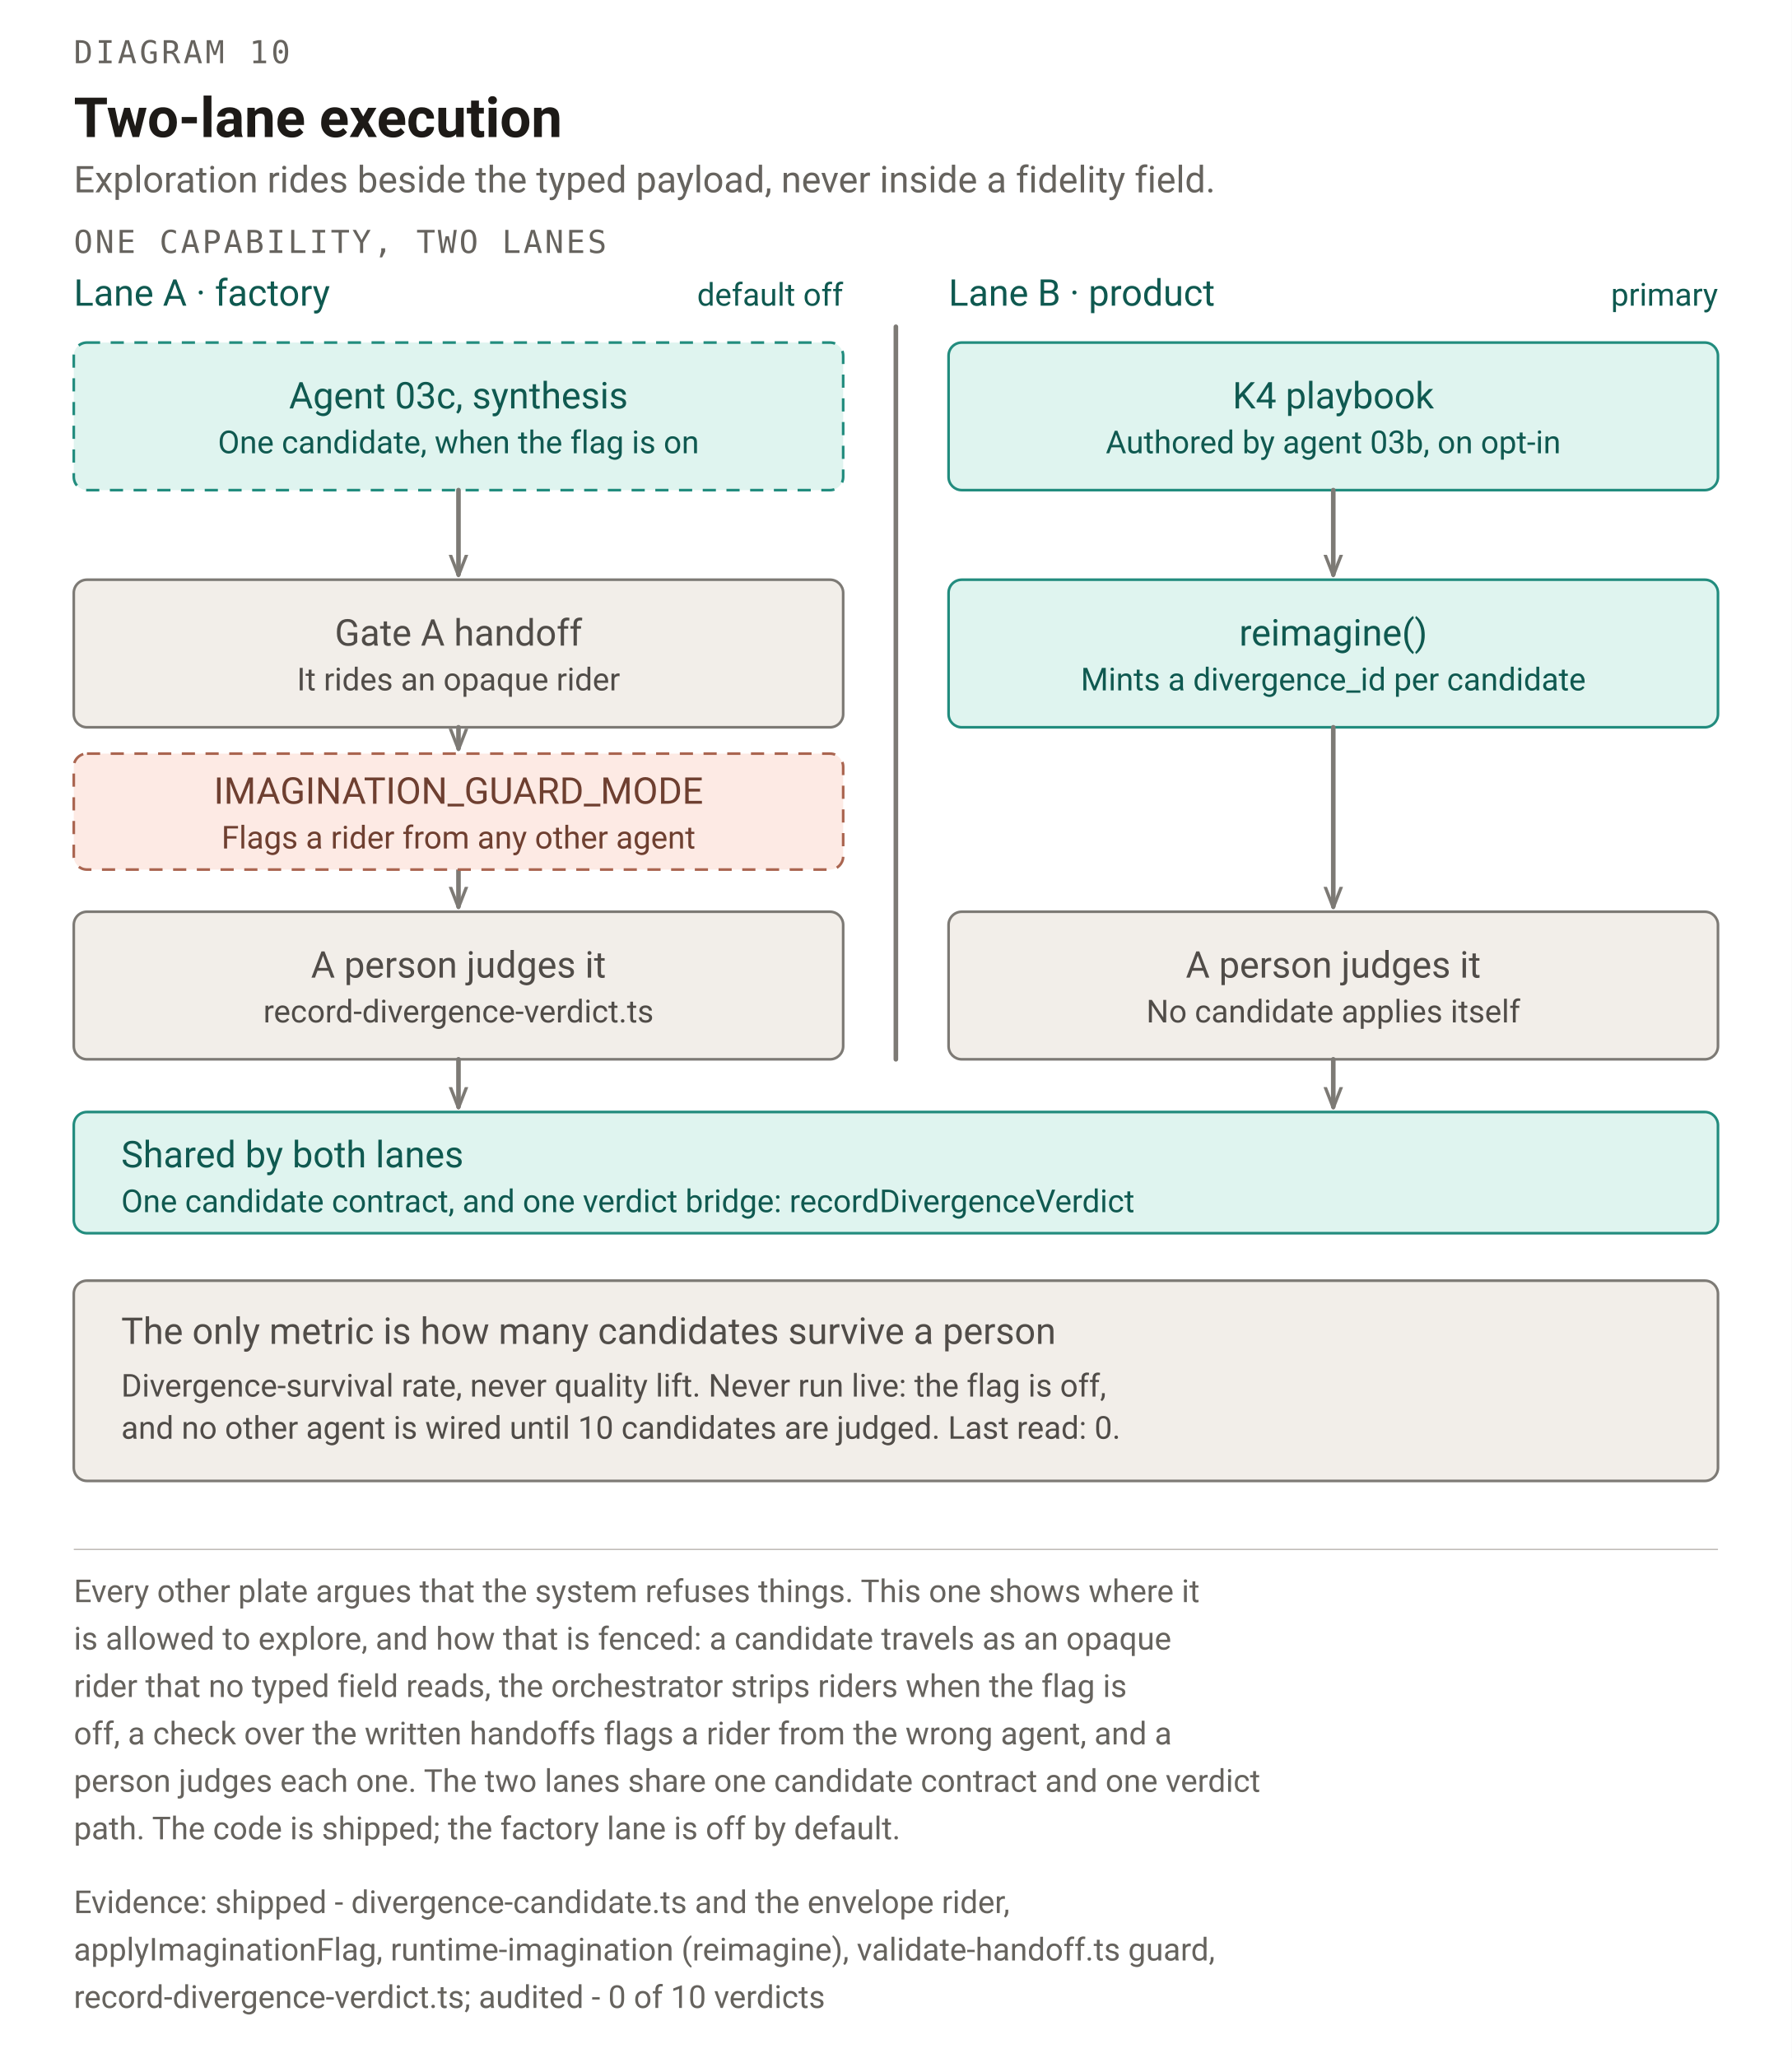
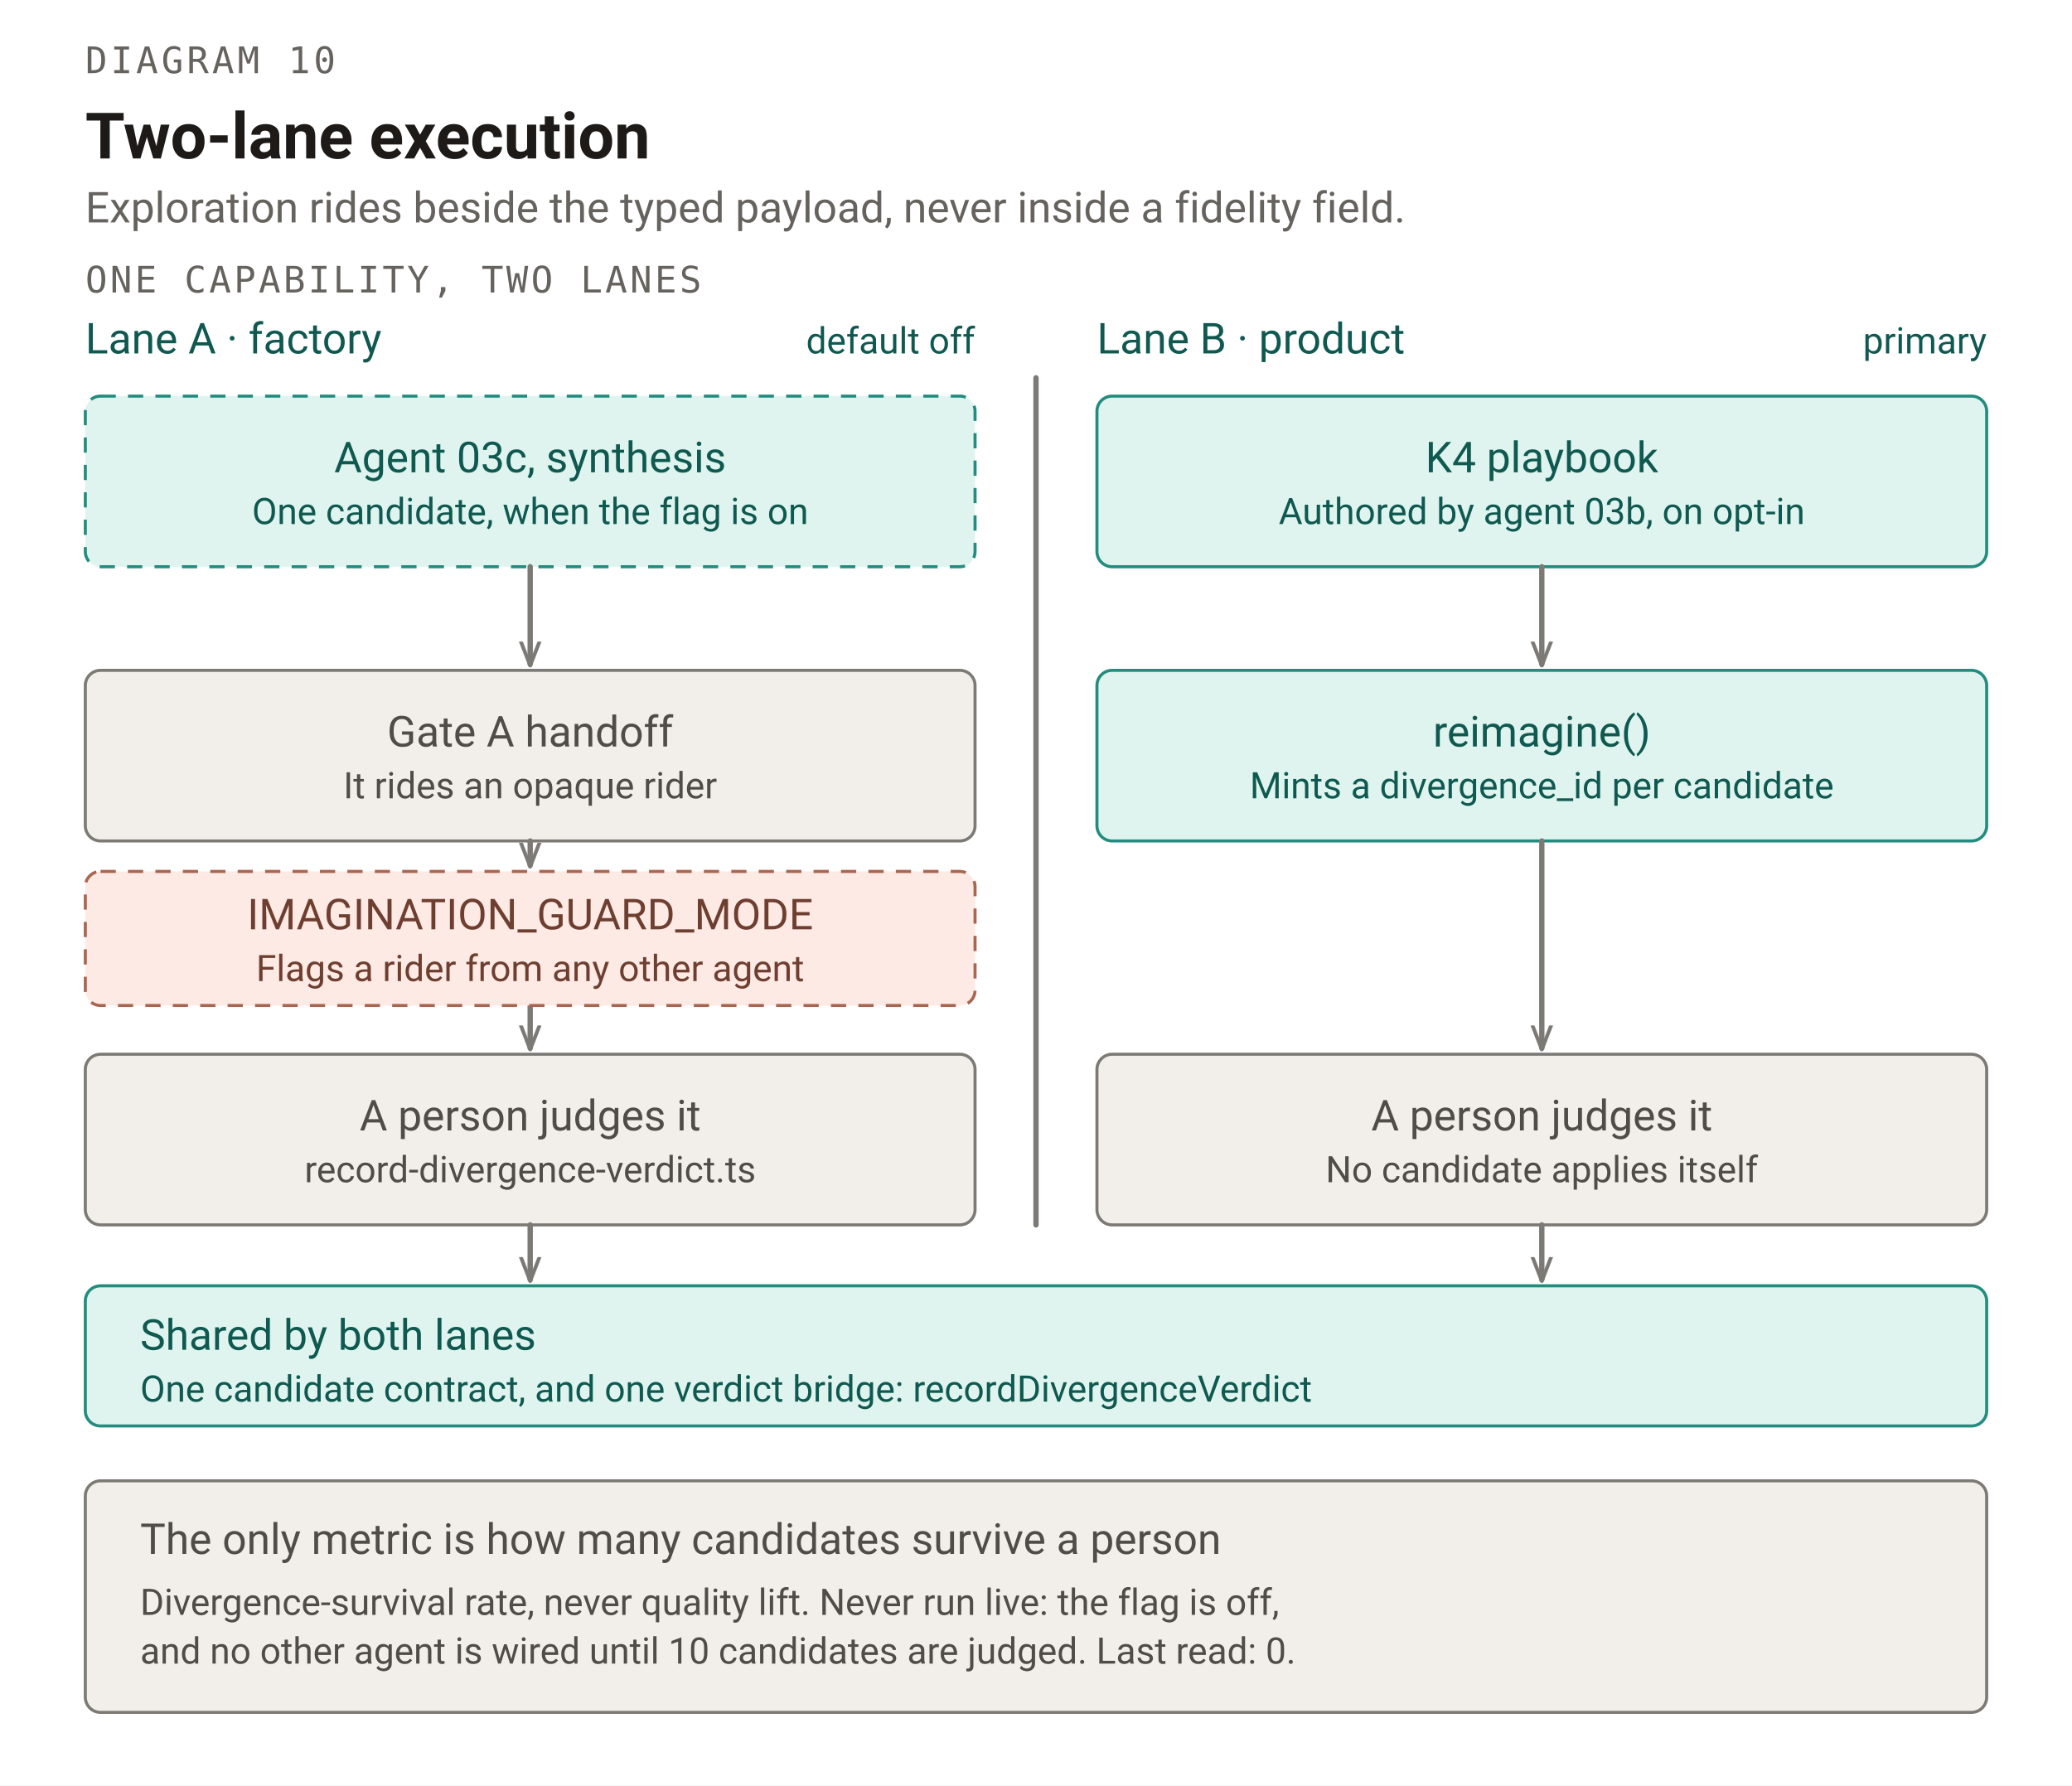
- <svg xmlns="http://www.w3.org/2000/svg" viewBox="0 0 680 781" width="100%" role="img" aria-label="Two-lane execution. Exploration rides beside the typed payload, never inside a fidelity field.">
+ <svg xmlns="http://www.w3.org/2000/svg" viewBox="0 0 680 586" width="100%" role="img" aria-label="Two-lane execution. Exploration rides beside the typed payload, never inside a fidelity field.">
  <style>text{font-family:system-ui,-apple-system,'Segoe UI',Roboto,'Helvetica Neue',sans-serif}text.mono{font-family:ui-monospace,'SFMono-Regular','Cascadia Mono','Segoe UI Mono','DejaVu Sans Mono','Liberation Mono',monospace}.num{font-variant-numeric:tabular-nums}@media (prefers-color-scheme:dark){.teal-f{fill:#122925;stroke:#61c2b2}.teal-o{stroke:#61c2b2}.teal-t{fill:#bee8e0}.teal-m{fill:#61c2b2}.teal-h{stroke:#32a091}.purple-f{fill:#242232;stroke:#ada4e6}.purple-o{stroke:#ada4e6}.purple-t{fill:#dddafb}.purple-m{fill:#ada4e6}.purple-h{stroke:#8b81c5}.coral-f{fill:#311f19;stroke:#e39982}.coral-o{stroke:#e39982}.coral-t{fill:#fad5c9}.coral-m{fill:#e39982}.coral-h{stroke:#c0765f}.gray-f{fill:#262421;stroke:#b1ada8}.gray-o{stroke:#b1ada8}.gray-t{fill:#e1ddd8}.gray-m{fill:#b1ada8}.gray-h{stroke:#8f8b87}.surface{fill:#0d0b08}.ink{fill:#ebe7e2}.mute{fill:#dbd7d2}.rule{stroke:#5b5753}}[data-theme=dark] .teal-f{fill:#122925;stroke:#61c2b2}[data-theme=dark] .teal-o{stroke:#61c2b2}[data-theme=dark] .teal-t{fill:#bee8e0}[data-theme=dark] .teal-m{fill:#61c2b2}[data-theme=dark] .teal-h{stroke:#32a091}[data-theme=dark] .purple-f{fill:#242232;stroke:#ada4e6}[data-theme=dark] .purple-o{stroke:#ada4e6}[data-theme=dark] .purple-t{fill:#dddafb}[data-theme=dark] .purple-m{fill:#ada4e6}[data-theme=dark] .purple-h{stroke:#8b81c5}[data-theme=dark] .coral-f{fill:#311f19;stroke:#e39982}[data-theme=dark] .coral-o{stroke:#e39982}[data-theme=dark] .coral-t{fill:#fad5c9}[data-theme=dark] .coral-m{fill:#e39982}[data-theme=dark] .coral-h{stroke:#c0765f}[data-theme=dark] .gray-f{fill:#262421;stroke:#b1ada8}[data-theme=dark] .gray-o{stroke:#b1ada8}[data-theme=dark] .gray-t{fill:#e1ddd8}[data-theme=dark] .gray-m{fill:#b1ada8}[data-theme=dark] .gray-h{stroke:#8f8b87}[data-theme=dark] .surface{fill:#0d0b08}[data-theme=dark] .ink{fill:#ebe7e2}[data-theme=dark] .mute{fill:#dbd7d2}[data-theme=dark] .rule{stroke:#5b5753}[data-theme=light] .teal-f{fill:#dff4ef;stroke:#228c7e}[data-theme=light] .teal-o{stroke:#228c7e}[data-theme=light] .teal-t{fill:#0f5950}[data-theme=light] .teal-m{fill:#228c7e}[data-theme=light] .teal-h{stroke:#32a091}[data-theme=light] .purple-f{fill:#eeecfd;stroke:#7a70af}[data-theme=light] .purple-o{stroke:#7a70af}[data-theme=light] .purple-t{fill:#4d4671}[data-theme=light] .purple-m{fill:#7a70af}[data-theme=light] .purple-h{stroke:#8b81c5}[data-theme=light] .coral-f{fill:#fdeae4;stroke:#aa6550}[data-theme=light] .coral-o{stroke:#aa6550}[data-theme=light] .coral-t{fill:#6e3f30}[data-theme=light] .coral-m{fill:#aa6550}[data-theme=light] .coral-h{stroke:#c0765f}[data-theme=light] .gray-f{fill:#f2eee9;stroke:#7d7a75}[data-theme=light] .gray-o{stroke:#7d7a75}[data-theme=light] .gray-t{fill:#504c48}[data-theme=light] .gray-m{fill:#7d7a75}[data-theme=light] .gray-h{stroke:#8f8b87}[data-theme=light] .surface{fill:#ffffff}[data-theme=light] .ink{fill:#1d1a17}[data-theme=light] .mute{fill:#66635e}[data-theme=light] .rule{stroke:#c1bdb8}</style>
  <defs>
    <marker id="ar-teal" viewBox="0 0 10 10" refX="8.5" refY="5" markerWidth="5" markerHeight="5" orient="auto-start-reverse">
      <path d="M0,1.5 L9,5 L0,8.5" fill="none" stroke="#228c7e" stroke-width="1.4" stroke-linecap="round" stroke-linejoin="round" class="teal-o" />
    </marker>
    <marker id="ar-purple" viewBox="0 0 10 10" refX="8.5" refY="5" markerWidth="5" markerHeight="5" orient="auto-start-reverse">
      <path d="M0,1.5 L9,5 L0,8.5" fill="none" stroke="#7a70af" stroke-width="1.4" stroke-linecap="round" stroke-linejoin="round" class="purple-o" />
    </marker>
    <marker id="ar-coral" viewBox="0 0 10 10" refX="8.5" refY="5" markerWidth="5" markerHeight="5" orient="auto-start-reverse">
      <path d="M0,1.5 L9,5 L0,8.5" fill="none" stroke="#aa6550" stroke-width="1.4" stroke-linecap="round" stroke-linejoin="round" class="coral-o" />
    </marker>
    <marker id="ar-gray" viewBox="0 0 10 10" refX="8.5" refY="5" markerWidth="5" markerHeight="5" orient="auto-start-reverse">
      <path d="M0,1.5 L9,5 L0,8.5" fill="none" stroke="#7d7a75" stroke-width="1.4" stroke-linecap="round" stroke-linejoin="round" class="gray-o" />
    </marker>
  </defs>
-   <rect x="0" y="0" width="680" height="781" fill="#ffffff" class="surface" />
+   <rect x="0" y="0" width="680" height="586" fill="#ffffff" class="surface" />
  <text x="28" y="24" font-size="12" fill="#66635e" letter-spacing="1.1" class="mute mono">DIAGRAM 10</text>
  <text x="28" y="52" font-size="21" fill="#1d1a17" font-weight="600" class="ink">Two-lane execution</text>
  <text x="28" y="73" font-size="14" fill="#66635e" class="mute">Exploration rides beside the typed payload, never inside a fidelity field.</text>
  <text x="28" y="96" font-size="12" fill="#66635e" font-weight="500" letter-spacing="0.9" class="mute mono">ONE CAPABILITY, TWO LANES</text>
  <text x="28" y="116" font-size="14" fill="#0f5950" class="teal-t">Lane A · factory</text>
  <text x="320" y="116" font-size="12" fill="#0f5950" text-anchor="end" class="teal-t">default off</text>
  <text x="360" y="116" font-size="14" fill="#0f5950" class="teal-t">Lane B · product</text>
  <text x="652" y="116" font-size="12" fill="#0f5950" text-anchor="end" class="teal-t">primary</text>
  <rect x="28" y="130" width="292" height="56" rx="5" fill="#dff4ef" stroke="#228c7e" stroke-width="1.0" stroke-dasharray="5 4" class="teal-f" />
  <text x="174.0" y="155.0" font-size="14" fill="#0f5950" text-anchor="middle" class="teal-t">Agent 03c, synthesis</text>
  <text x="174.0" y="172.0" font-size="12" fill="#0f5950" text-anchor="middle" class="teal-t">One candidate, when the flag is on</text>
  <rect x="28" y="220" width="292" height="56" rx="5" fill="#f2eee9" stroke="#7d7a75" stroke-width="1.0" class="gray-f" />
  <text x="174.0" y="245.0" font-size="14" fill="#504c48" text-anchor="middle" class="gray-t">Gate A handoff</text>
  <text x="174.0" y="262.0" font-size="12" fill="#504c48" text-anchor="middle" class="gray-t">It rides an opaque rider</text>
  <rect x="28" y="346" width="292" height="56" rx="5" fill="#f2eee9" stroke="#7d7a75" stroke-width="1.0" class="gray-f" />
  <text x="174.0" y="371.0" font-size="14" fill="#504c48" text-anchor="middle" class="gray-t">A person judges it</text>
  <text x="174.0" y="388.0" font-size="12" fill="#504c48" text-anchor="middle" class="gray-t">record-divergence-verdict.ts</text>
  <rect x="360" y="130" width="292" height="56" rx="5" fill="#dff4ef" stroke="#228c7e" stroke-width="1.0" class="teal-f" />
  <text x="506.0" y="155.0" font-size="14" fill="#0f5950" text-anchor="middle" class="teal-t">K4 playbook</text>
  <text x="506.0" y="172.0" font-size="12" fill="#0f5950" text-anchor="middle" class="teal-t">Authored by agent 03b, on opt-in</text>
  <rect x="360" y="220" width="292" height="56" rx="5" fill="#dff4ef" stroke="#228c7e" stroke-width="1.0" class="teal-f" />
  <text x="506.0" y="245.0" font-size="14" fill="#0f5950" text-anchor="middle" class="teal-t">reimagine()</text>
  <text x="506.0" y="262.0" font-size="12" fill="#0f5950" text-anchor="middle" class="teal-t">Mints a divergence_id per candidate</text>
  <rect x="360" y="346" width="292" height="56" rx="5" fill="#f2eee9" stroke="#7d7a75" stroke-width="1.0" class="gray-f" />
  <text x="506.0" y="371.0" font-size="14" fill="#504c48" text-anchor="middle" class="gray-t">A person judges it</text>
  <text x="506.0" y="388.0" font-size="12" fill="#504c48" text-anchor="middle" class="gray-t">No candidate applies itself</text>
  <line x1="174.0" y1="186" x2="174.0" y2="218" stroke="#7d7a75" stroke-width="1.75" stroke-linecap="round" marker-end="url(#ar-gray)" class="gray-o" />
  <line x1="174.0" y1="276" x2="174.0" y2="284" stroke="#7d7a75" stroke-width="1.75" stroke-linecap="round" marker-end="url(#ar-gray)" class="gray-o" />
  <line x1="174.0" y1="330" x2="174.0" y2="344" stroke="#7d7a75" stroke-width="1.75" stroke-linecap="round" marker-end="url(#ar-gray)" class="gray-o" />
  <line x1="506.0" y1="186" x2="506.0" y2="218" stroke="#7d7a75" stroke-width="1.75" stroke-linecap="round" marker-end="url(#ar-gray)" class="gray-o" />
  <line x1="506.0" y1="276" x2="506.0" y2="344" stroke="#7d7a75" stroke-width="1.75" stroke-linecap="round" marker-end="url(#ar-gray)" class="gray-o" />
  <rect x="28" y="286" width="292" height="44" rx="5" fill="#fdeae4" stroke="#aa6550" stroke-width="1.0" stroke-dasharray="5 4" class="coral-f" />
  <text x="174.0" y="305.0" font-size="14" fill="#6e3f30" text-anchor="middle" class="coral-t">IMAGINATION_GUARD_MODE</text>
  <text x="174.0" y="322.0" font-size="12" fill="#6e3f30" text-anchor="middle" class="coral-t">Flags a rider from any other agent</text>
  <line x1="340" y1="124" x2="340" y2="402" stroke="#7d7a75" stroke-width="1.75" stroke-linecap="round" class="gray-o" />
  <line x1="174.0" y1="402" x2="174.0" y2="420" stroke="#7d7a75" stroke-width="1.75" stroke-linecap="round" marker-end="url(#ar-gray)" class="gray-o" />
  <line x1="506.0" y1="402" x2="506.0" y2="420" stroke="#7d7a75" stroke-width="1.75" stroke-linecap="round" marker-end="url(#ar-gray)" class="gray-o" />
  <rect x="28" y="422" width="624" height="46" rx="5" fill="#dff4ef" stroke="#228c7e" stroke-width="1.0" class="teal-f" />
  <text x="46" y="443" font-size="14" fill="#0f5950" class="teal-t">Shared by both lanes</text>
  <text x="46" y="460" font-size="12" fill="#0f5950" class="teal-t">One candidate contract, and one verdict bridge: recordDivergenceVerdict</text>
  <rect x="28" y="486" width="624" height="76" rx="5" fill="#f2eee9" stroke="#7d7a75" stroke-width="1.0" class="gray-f" />
  <text x="46" y="510" font-size="14" fill="#504c48" class="gray-t">The only metric is how many candidates survive a person</text>
  <text x="46" y="530" font-size="12" fill="#504c48" class="gray-t">Divergence-survival rate, never quality lift. Never run live: the flag is off,</text>
  <text x="46" y="546" font-size="12" fill="#504c48" class="gray-t">and no other agent is wired until 10 candidates are judged. Last read: 0.</text>
-   <line x1="28" y1="588" x2="652" y2="588" stroke="#c1bdb8" stroke-width="0.5" class="rule" />
-   <text x="28" y="608" font-size="12" fill="#66635e" class="mute">Every other plate argues that the system refuses things. This one shows where it</text>
-   <text x="28" y="626" font-size="12" fill="#66635e" class="mute">is allowed to explore, and how that is fenced: a candidate travels as an opaque</text>
-   <text x="28" y="644" font-size="12" fill="#66635e" class="mute">rider that no typed field reads, the orchestrator strips riders when the flag is</text>
-   <text x="28" y="662" font-size="12" fill="#66635e" class="mute">off, a check over the written handoffs flags a rider from the wrong agent, and a</text>
-   <text x="28" y="680" font-size="12" fill="#66635e" class="mute">person judges each one. The two lanes share one candidate contract and one verdict</text>
-   <text x="28" y="698" font-size="12" fill="#66635e" class="mute">path. The code is shipped; the factory lane is off by default.</text>
-   <text x="28" y="726" font-size="12" fill="#66635e" class="mute">Evidence: shipped - divergence-candidate.ts and the envelope rider,</text>
-   <text x="28" y="744" font-size="12" fill="#66635e" class="mute">applyImaginationFlag, runtime-imagination (reimagine), validate-handoff.ts guard,</text>
-   <text x="28" y="762" font-size="12" fill="#66635e" class="mute">record-divergence-verdict.ts; audited - 0 of 10 verdicts</text>
</svg>
